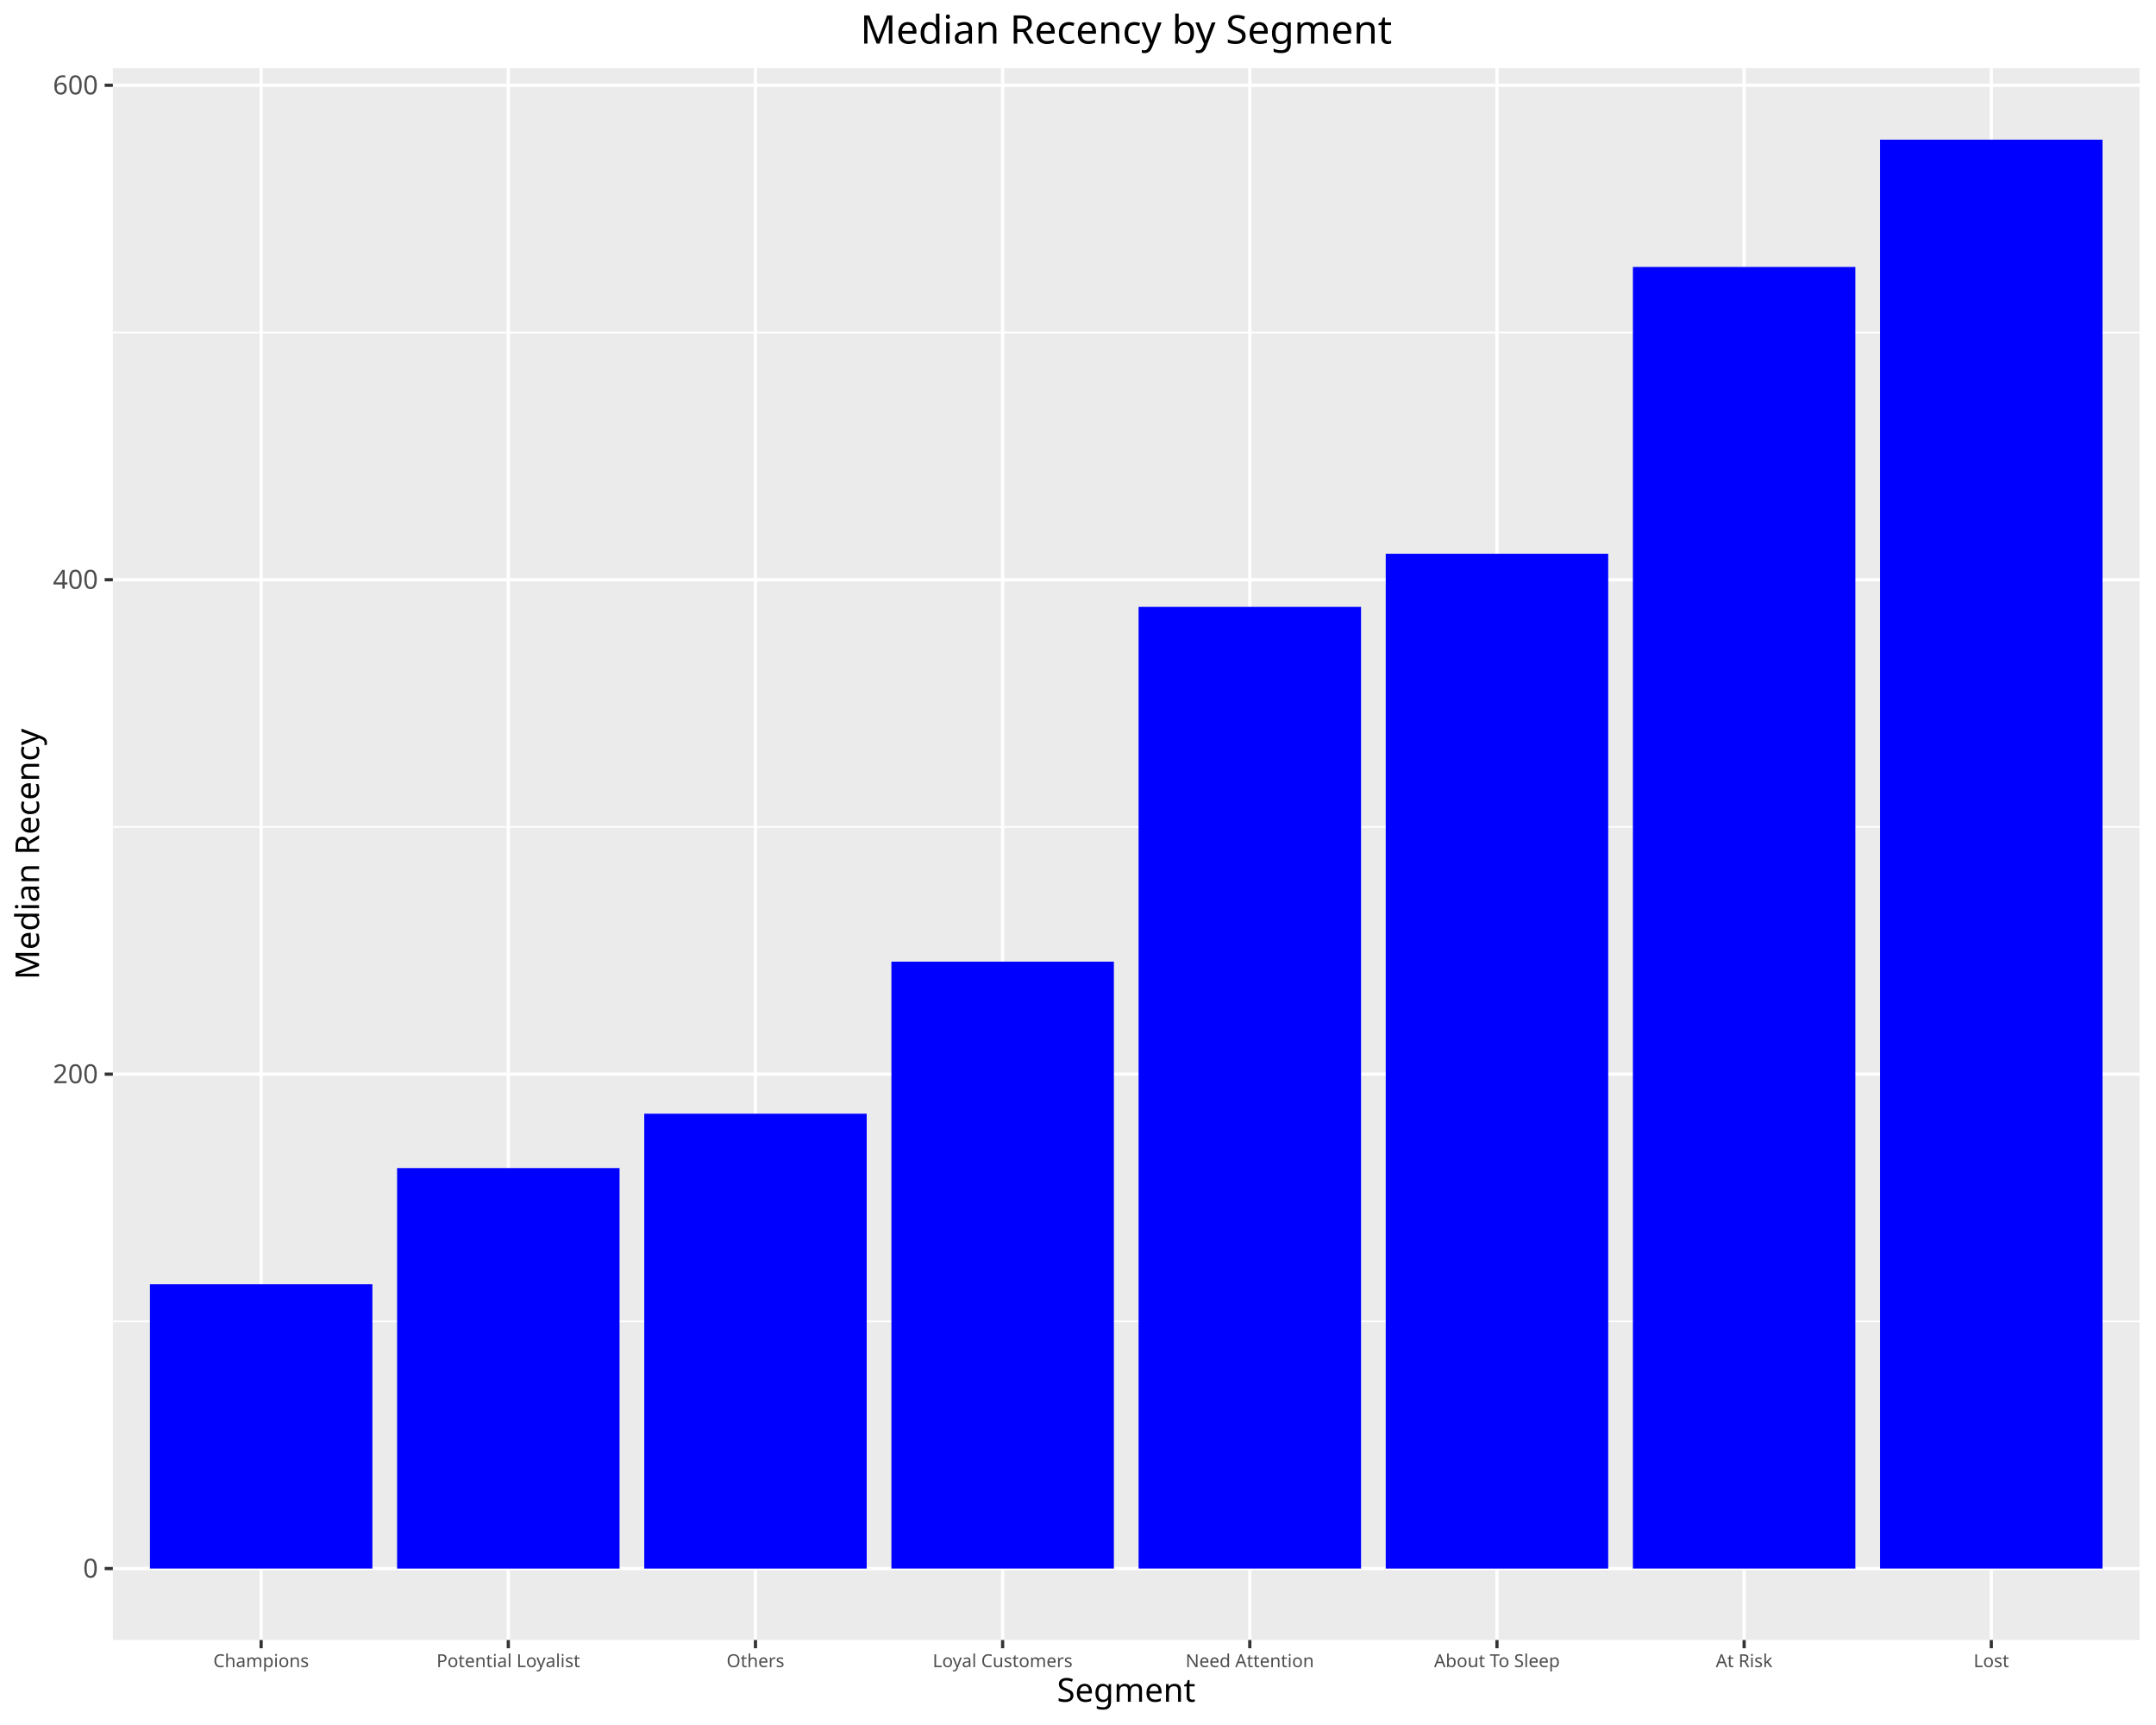
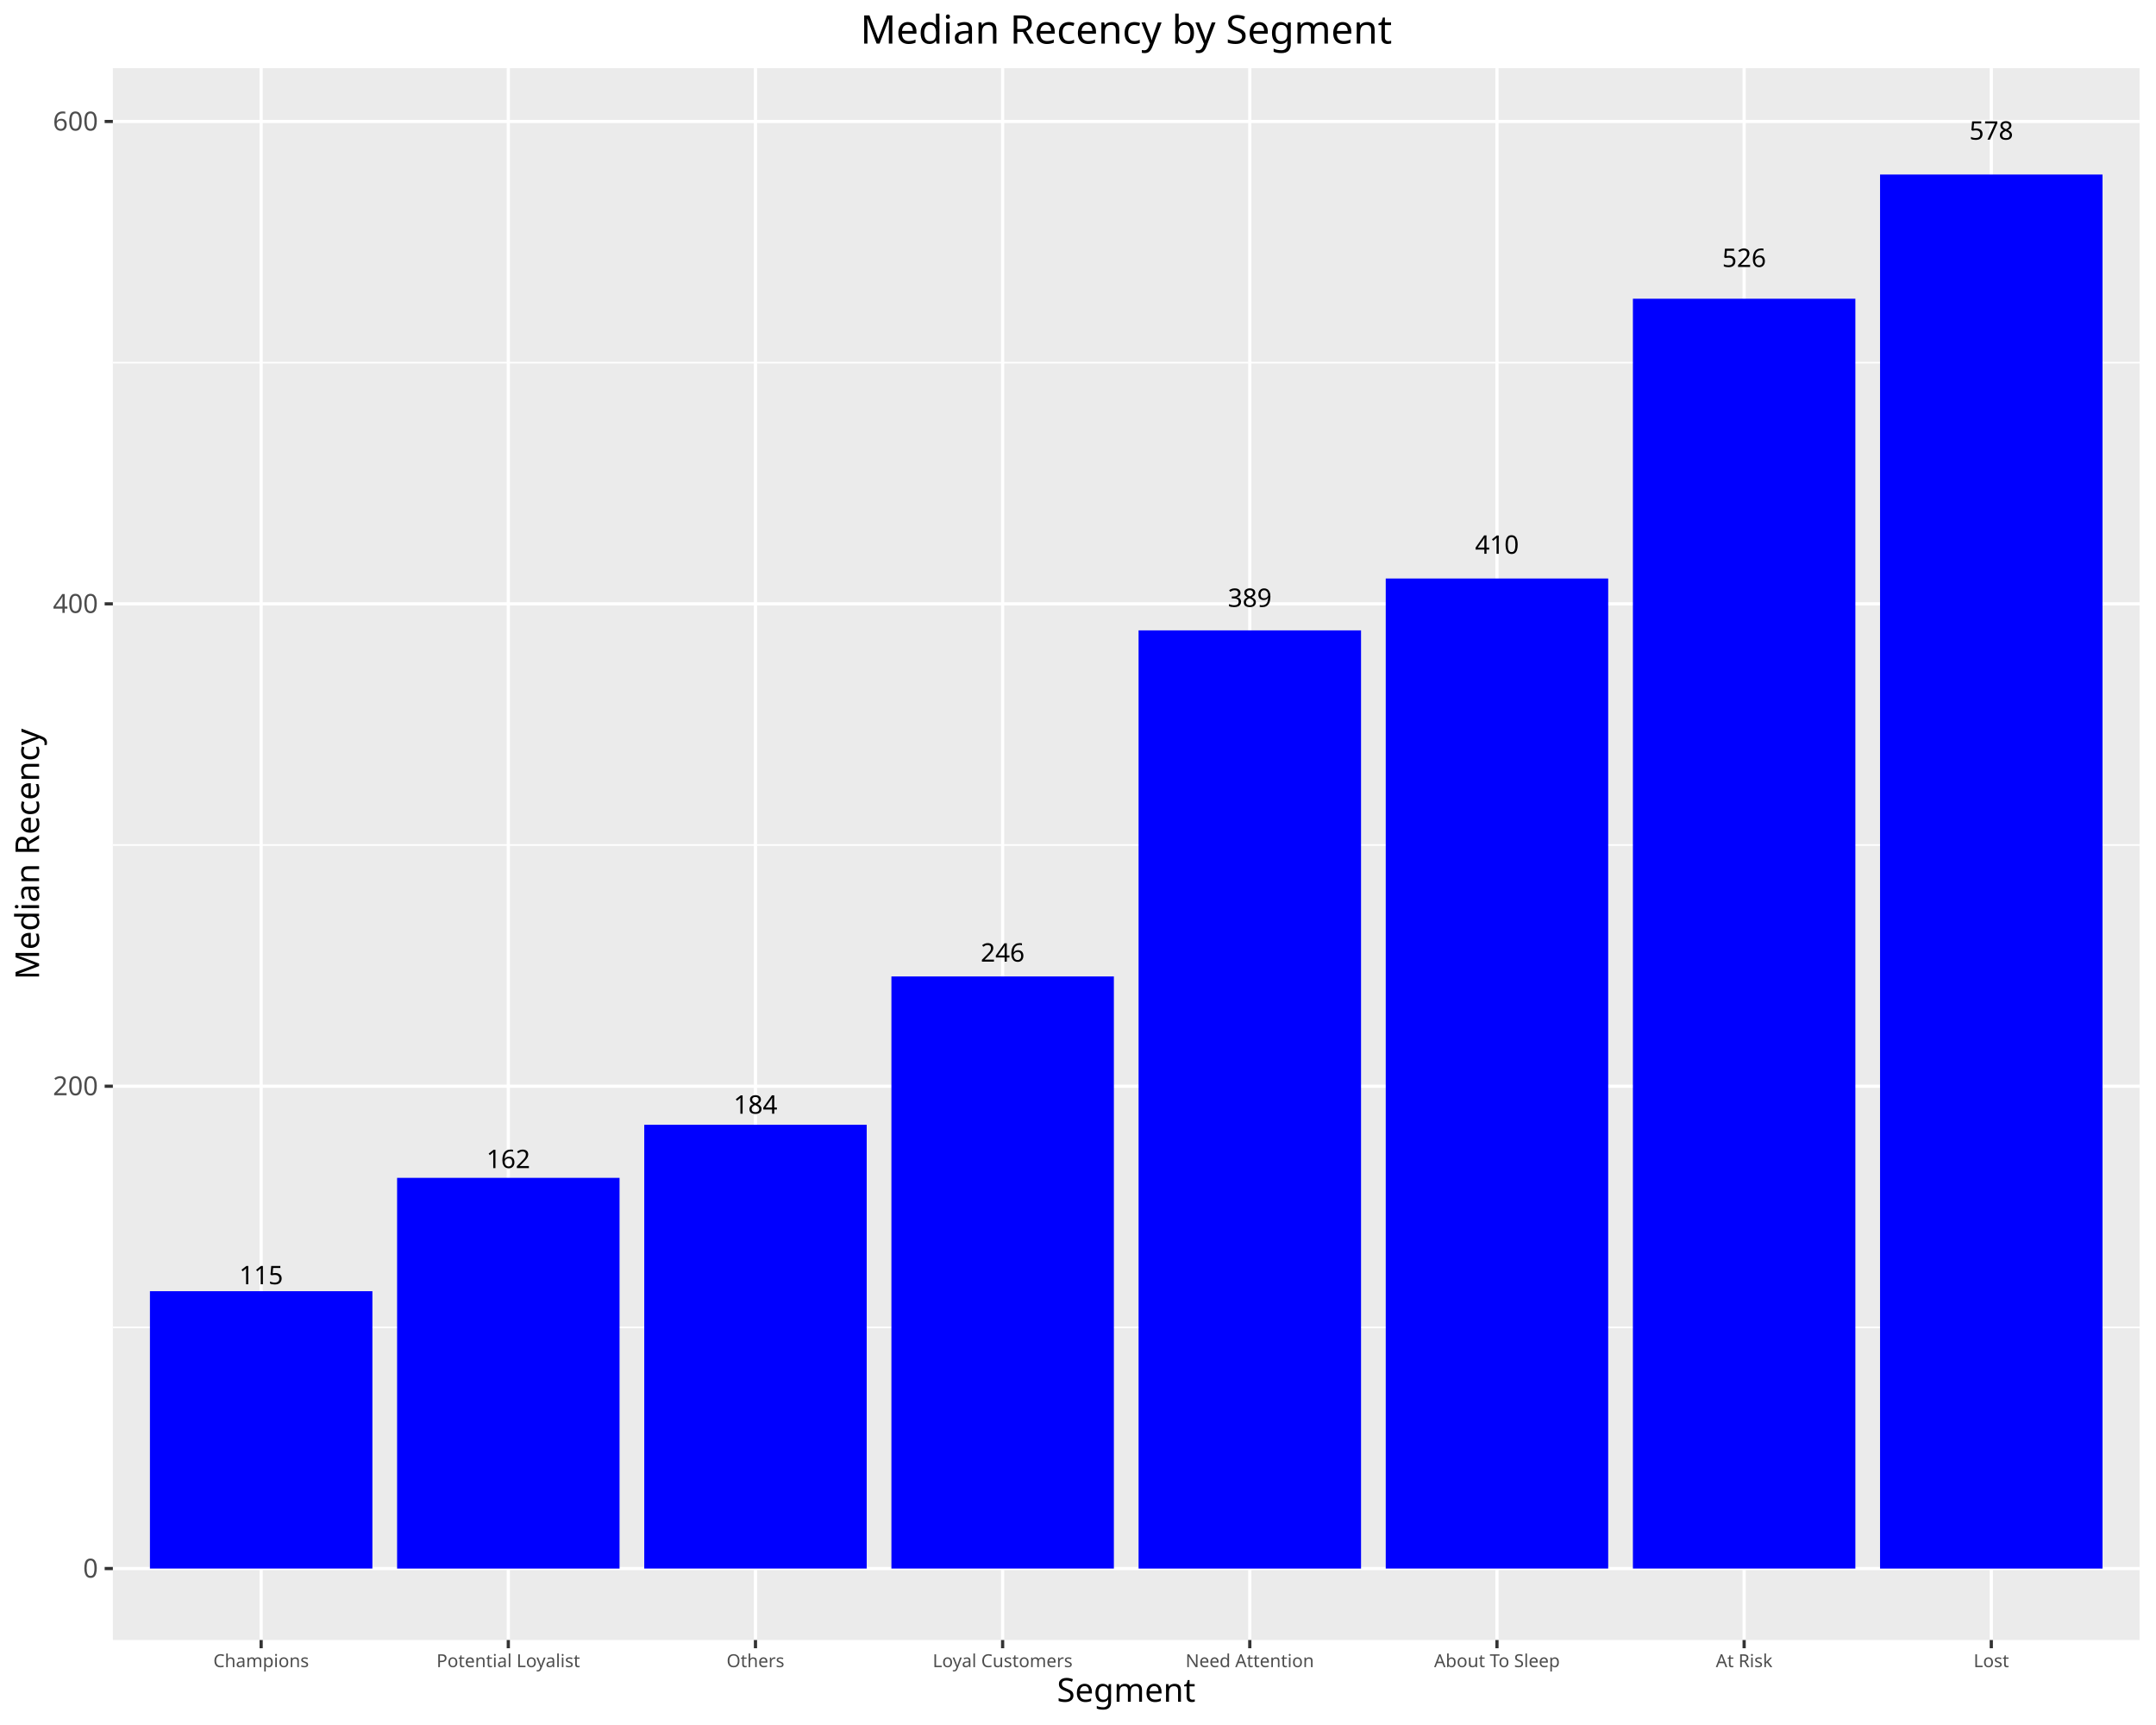
<svg xmlns="http://www.w3.org/2000/svg" class="svglite" data-engine-version="2.0" width="720.00pt" height="576.00pt" viewBox="0 0 720.00 576.00">
  <defs>
    <style type="text/css">
    .svglite line, .svglite polyline, .svglite polygon, .svglite path, .svglite rect, .svglite circle {
      fill: none;
      stroke: #000000;
      stroke-linecap: round;
      stroke-linejoin: round;
      stroke-miterlimit: 10.00;
    }
  </style>
  </defs>
  <rect width="100%" height="100%" style="stroke: none; fill: #FFFFFF;" />
  <defs>
    <clipPath id="cpMC4wMHw3MjAuMDB8MC4wMHw1NzYuMDA=">
      <rect x="0.00" y="0.00" width="720.00" height="576.00" />
    </clipPath>
  </defs>
  <g clip-path="url(#cpMC4wMHw3MjAuMDB8MC4wMHw1NzYuMDA=)">
    <rect x="0.00" y="0.00" width="720.00" height="576.00" style="stroke-width: 1.07; stroke: #FFFFFF; fill: #FFFFFF;" />
  </g>
  <defs>
    <clipPath id="cpMzcuNjl8NzE0LjUyfDIyLjc4fDU0Ny42Mg==">
      <rect x="37.69" y="22.78" width="676.83" height="524.84" />
    </clipPath>
  </defs>
  <g clip-path="url(#cpMzcuNjl8NzE0LjUyfDIyLjc4fDU0Ny42Mg==)">
    <rect x="37.69" y="22.78" width="676.83" height="524.84" style="stroke-width: 1.07; stroke: none; fill: #EBEBEB;" />
-     <polyline points="37.69,441.22 714.52,441.22 " style="stroke-width: 0.53; stroke: #FFFFFF; stroke-linecap: butt;" />
-     <polyline points="37.69,276.12 714.52,276.12 " style="stroke-width: 0.53; stroke: #FFFFFF; stroke-linecap: butt;" />
-     <polyline points="37.69,111.03 714.52,111.03 " style="stroke-width: 0.53; stroke: #FFFFFF; stroke-linecap: butt;" />
+     <polyline points="37.69,443.23 714.52,443.23 " style="stroke-width: 0.53; stroke: #FFFFFF; stroke-linecap: butt;" />
+     <polyline points="37.69,282.16 714.52,282.16 " style="stroke-width: 0.53; stroke: #FFFFFF; stroke-linecap: butt;" />
+     <polyline points="37.69,121.09 714.52,121.09 " style="stroke-width: 0.53; stroke: #FFFFFF; stroke-linecap: butt;" />
    <polyline points="37.69,523.76 714.52,523.76 " style="stroke-width: 1.07; stroke: #FFFFFF; stroke-linecap: butt;" />
-     <polyline points="37.69,358.67 714.52,358.67 " style="stroke-width: 1.07; stroke: #FFFFFF; stroke-linecap: butt;" />
-     <polyline points="37.69,193.57 714.52,193.57 " style="stroke-width: 1.07; stroke: #FFFFFF; stroke-linecap: butt;" />
-     <polyline points="37.69,28.48 714.52,28.48 " style="stroke-width: 1.07; stroke: #FFFFFF; stroke-linecap: butt;" />
+     <polyline points="37.69,362.70 714.52,362.70 " style="stroke-width: 1.07; stroke: #FFFFFF; stroke-linecap: butt;" />
+     <polyline points="37.69,201.63 714.52,201.63 " style="stroke-width: 1.07; stroke: #FFFFFF; stroke-linecap: butt;" />
+     <polyline points="37.69,40.56 714.52,40.56 " style="stroke-width: 1.07; stroke: #FFFFFF; stroke-linecap: butt;" />
    <polyline points="87.21,547.62 87.21,22.78 " style="stroke-width: 1.07; stroke: #FFFFFF; stroke-linecap: butt;" />
    <polyline points="169.75,547.62 169.75,22.78 " style="stroke-width: 1.07; stroke: #FFFFFF; stroke-linecap: butt;" />
    <polyline points="252.29,547.62 252.29,22.78 " style="stroke-width: 1.07; stroke: #FFFFFF; stroke-linecap: butt;" />
    <polyline points="334.83,547.62 334.83,22.78 " style="stroke-width: 1.07; stroke: #FFFFFF; stroke-linecap: butt;" />
    <polyline points="417.37,547.62 417.37,22.78 " style="stroke-width: 1.07; stroke: #FFFFFF; stroke-linecap: butt;" />
    <polyline points="499.92,547.62 499.92,22.78 " style="stroke-width: 1.07; stroke: #FFFFFF; stroke-linecap: butt;" />
    <polyline points="582.46,547.62 582.46,22.78 " style="stroke-width: 1.07; stroke: #FFFFFF; stroke-linecap: butt;" />
    <polyline points="665.00,547.62 665.00,22.78 " style="stroke-width: 1.07; stroke: #FFFFFF; stroke-linecap: butt;" />
-     <rect x="50.07" y="428.83" width="74.29" height="94.93" style="stroke-width: 1.07; stroke: none; stroke-linecap: butt; stroke-linejoin: miter; fill: #0000FF;" />
-     <rect x="132.61" y="390.04" width="74.29" height="133.73" style="stroke-width: 1.07; stroke: none; stroke-linecap: butt; stroke-linejoin: miter; fill: #0000FF;" />
-     <rect x="215.15" y="371.88" width="74.29" height="151.89" style="stroke-width: 1.07; stroke: none; stroke-linecap: butt; stroke-linejoin: miter; fill: #0000FF;" />
-     <rect x="297.69" y="321.11" width="74.29" height="202.65" style="stroke-width: 1.07; stroke: none; stroke-linecap: butt; stroke-linejoin: miter; fill: #0000FF;" />
-     <rect x="380.23" y="202.65" width="74.29" height="321.11" style="stroke-width: 1.07; stroke: none; stroke-linecap: butt; stroke-linejoin: miter; fill: #0000FF;" />
-     <rect x="462.77" y="184.91" width="74.29" height="338.86" style="stroke-width: 1.07; stroke: none; stroke-linecap: butt; stroke-linejoin: miter; fill: #0000FF;" />
-     <rect x="545.31" y="89.15" width="74.29" height="434.61" style="stroke-width: 1.07; stroke: none; stroke-linecap: butt; stroke-linejoin: miter; fill: #0000FF;" />
-     <rect x="627.85" y="46.64" width="74.29" height="477.12" style="stroke-width: 1.07; stroke: none; stroke-linecap: butt; stroke-linejoin: miter; fill: #0000FF;" />
+     <rect x="50.07" y="431.15" width="74.29" height="92.61" style="stroke-width: 1.07; stroke: none; stroke-linecap: butt; stroke-linejoin: miter; fill: #0000FF;" />
+     <rect x="132.61" y="393.30" width="74.29" height="130.47" style="stroke-width: 1.07; stroke: none; stroke-linecap: butt; stroke-linejoin: miter; fill: #0000FF;" />
+     <rect x="215.15" y="375.58" width="74.29" height="148.18" style="stroke-width: 1.07; stroke: none; stroke-linecap: butt; stroke-linejoin: miter; fill: #0000FF;" />
+     <rect x="297.69" y="326.05" width="74.29" height="197.71" style="stroke-width: 1.07; stroke: none; stroke-linecap: butt; stroke-linejoin: miter; fill: #0000FF;" />
+     <rect x="380.23" y="210.49" width="74.29" height="313.28" style="stroke-width: 1.07; stroke: none; stroke-linecap: butt; stroke-linejoin: miter; fill: #0000FF;" />
+     <rect x="462.77" y="193.17" width="74.29" height="330.59" style="stroke-width: 1.07; stroke: none; stroke-linecap: butt; stroke-linejoin: miter; fill: #0000FF;" />
+     <rect x="545.31" y="99.75" width="74.29" height="424.01" style="stroke-width: 1.07; stroke: none; stroke-linecap: butt; stroke-linejoin: miter; fill: #0000FF;" />
+     <rect x="627.85" y="58.28" width="74.29" height="465.49" style="stroke-width: 1.07; stroke: none; stroke-linecap: butt; stroke-linejoin: miter; fill: #0000FF;" />
+     <text x="87.21" y="428.83" text-anchor="middle" style="font-size: 8.54px; font-family: sans;" textLength="14.24px" lengthAdjust="spacingAndGlyphs">115</text>
+     <text x="169.75" y="390.04" text-anchor="middle" style="font-size: 8.54px; font-family: sans;" textLength="14.24px" lengthAdjust="spacingAndGlyphs">162</text>
+     <text x="252.29" y="371.88" text-anchor="middle" style="font-size: 8.54px; font-family: sans;" textLength="14.24px" lengthAdjust="spacingAndGlyphs">184</text>
+     <text x="334.83" y="321.11" text-anchor="middle" style="font-size: 8.54px; font-family: sans;" textLength="14.24px" lengthAdjust="spacingAndGlyphs">246</text>
+     <text x="417.37" y="202.65" text-anchor="middle" style="font-size: 8.54px; font-family: sans;" textLength="14.24px" lengthAdjust="spacingAndGlyphs">389</text>
+     <text x="499.92" y="184.91" text-anchor="middle" style="font-size: 8.54px; font-family: sans;" textLength="14.24px" lengthAdjust="spacingAndGlyphs">410</text>
+     <text x="582.46" y="89.15" text-anchor="middle" style="font-size: 8.54px; font-family: sans;" textLength="14.24px" lengthAdjust="spacingAndGlyphs">526</text>
+     <text x="665.00" y="46.64" text-anchor="middle" style="font-size: 8.54px; font-family: sans;" textLength="14.24px" lengthAdjust="spacingAndGlyphs">578</text>
  </g>
  <g clip-path="url(#cpMC4wMHw3MjAuMDB8MC4wMHw1NzYuMDA=)">
    <text x="32.76" y="526.79" text-anchor="end" style="font-size: 8.80px; fill: #4D4D4D; font-family: sans;" textLength="4.89px" lengthAdjust="spacingAndGlyphs">0</text>
-     <text x="32.76" y="361.70" text-anchor="end" style="font-size: 8.80px; fill: #4D4D4D; font-family: sans;" textLength="14.68px" lengthAdjust="spacingAndGlyphs">200</text>
-     <text x="32.76" y="196.60" text-anchor="end" style="font-size: 8.80px; fill: #4D4D4D; font-family: sans;" textLength="14.68px" lengthAdjust="spacingAndGlyphs">400</text>
-     <text x="32.76" y="31.51" text-anchor="end" style="font-size: 8.80px; fill: #4D4D4D; font-family: sans;" textLength="14.68px" lengthAdjust="spacingAndGlyphs">600</text>
+     <text x="32.76" y="365.72" text-anchor="end" style="font-size: 8.80px; fill: #4D4D4D; font-family: sans;" textLength="14.68px" lengthAdjust="spacingAndGlyphs">200</text>
+     <text x="32.76" y="204.66" text-anchor="end" style="font-size: 8.80px; fill: #4D4D4D; font-family: sans;" textLength="14.68px" lengthAdjust="spacingAndGlyphs">400</text>
+     <text x="32.76" y="43.59" text-anchor="end" style="font-size: 8.80px; fill: #4D4D4D; font-family: sans;" textLength="14.68px" lengthAdjust="spacingAndGlyphs">600</text>
    <polyline points="34.95,523.76 37.69,523.76 " style="stroke-width: 1.07; stroke: #333333; stroke-linecap: butt;" />
-     <polyline points="34.95,358.67 37.69,358.67 " style="stroke-width: 1.07; stroke: #333333; stroke-linecap: butt;" />
-     <polyline points="34.95,193.57 37.69,193.57 " style="stroke-width: 1.07; stroke: #333333; stroke-linecap: butt;" />
-     <polyline points="34.95,28.48 37.69,28.48 " style="stroke-width: 1.07; stroke: #333333; stroke-linecap: butt;" />
+     <polyline points="34.95,362.70 37.69,362.70 " style="stroke-width: 1.07; stroke: #333333; stroke-linecap: butt;" />
+     <polyline points="34.95,201.63 37.69,201.63 " style="stroke-width: 1.07; stroke: #333333; stroke-linecap: butt;" />
+     <polyline points="34.95,40.56 37.69,40.56 " style="stroke-width: 1.07; stroke: #333333; stroke-linecap: butt;" />
    <polyline points="87.21,550.36 87.21,547.62 " style="stroke-width: 1.07; stroke: #333333; stroke-linecap: butt;" />
    <polyline points="169.75,550.36 169.75,547.62 " style="stroke-width: 1.07; stroke: #333333; stroke-linecap: butt;" />
    <polyline points="252.29,550.36 252.29,547.62 " style="stroke-width: 1.07; stroke: #333333; stroke-linecap: butt;" />
    <polyline points="334.83,550.36 334.83,547.62 " style="stroke-width: 1.07; stroke: #333333; stroke-linecap: butt;" />
    <polyline points="417.37,550.36 417.37,547.62 " style="stroke-width: 1.07; stroke: #333333; stroke-linecap: butt;" />
    <polyline points="499.92,550.36 499.92,547.62 " style="stroke-width: 1.07; stroke: #333333; stroke-linecap: butt;" />
    <polyline points="582.46,550.36 582.46,547.62 " style="stroke-width: 1.07; stroke: #333333; stroke-linecap: butt;" />
    <polyline points="665.00,550.36 665.00,547.62 " style="stroke-width: 1.07; stroke: #333333; stroke-linecap: butt;" />
    <text x="87.21" y="556.68" text-anchor="middle" style="font-size: 6.00px; fill: #4D4D4D; font-family: sans;" textLength="30.36px" lengthAdjust="spacingAndGlyphs">Champions</text>
    <text x="169.75" y="556.68" text-anchor="middle" style="font-size: 6.00px; fill: #4D4D4D; font-family: sans;" textLength="45.36px" lengthAdjust="spacingAndGlyphs">Potential Loyalist</text>
    <text x="252.29" y="556.68" text-anchor="middle" style="font-size: 6.00px; fill: #4D4D4D; font-family: sans;" textLength="18.01px" lengthAdjust="spacingAndGlyphs">Others</text>
    <text x="334.83" y="556.68" text-anchor="middle" style="font-size: 6.00px; fill: #4D4D4D; font-family: sans;" textLength="45.03px" lengthAdjust="spacingAndGlyphs">Loyal Customers</text>
    <text x="417.37" y="556.68" text-anchor="middle" style="font-size: 6.00px; fill: #4D4D4D; font-family: sans;" textLength="39.70px" lengthAdjust="spacingAndGlyphs">Need Attention</text>
    <text x="499.92" y="556.68" text-anchor="middle" style="font-size: 6.00px; fill: #4D4D4D; font-family: sans;" textLength="41.36px" lengthAdjust="spacingAndGlyphs">About To Sleep</text>
    <text x="582.46" y="556.68" text-anchor="middle" style="font-size: 6.00px; fill: #4D4D4D; font-family: sans;" textLength="19.01px" lengthAdjust="spacingAndGlyphs">At Risk</text>
    <text x="665.00" y="556.68" text-anchor="middle" style="font-size: 6.00px; fill: #4D4D4D; font-family: sans;" textLength="11.34px" lengthAdjust="spacingAndGlyphs">Lost</text>
    <text x="376.10" y="568.24" text-anchor="middle" style="font-size: 11.00px; font-family: sans;" textLength="44.04px" lengthAdjust="spacingAndGlyphs">Segment</text>
    <text transform="translate(13.05,285.20) rotate(-90)" text-anchor="middle" style="font-size: 11.00px; font-family: sans;" textLength="81.95px" lengthAdjust="spacingAndGlyphs">Median Recency</text>
    <text x="376.10" y="14.56" text-anchor="middle" style="font-size: 13.20px; font-family: sans;" textLength="176.13px" lengthAdjust="spacingAndGlyphs">Median Recency  by Segment</text>
  </g>
</svg>
